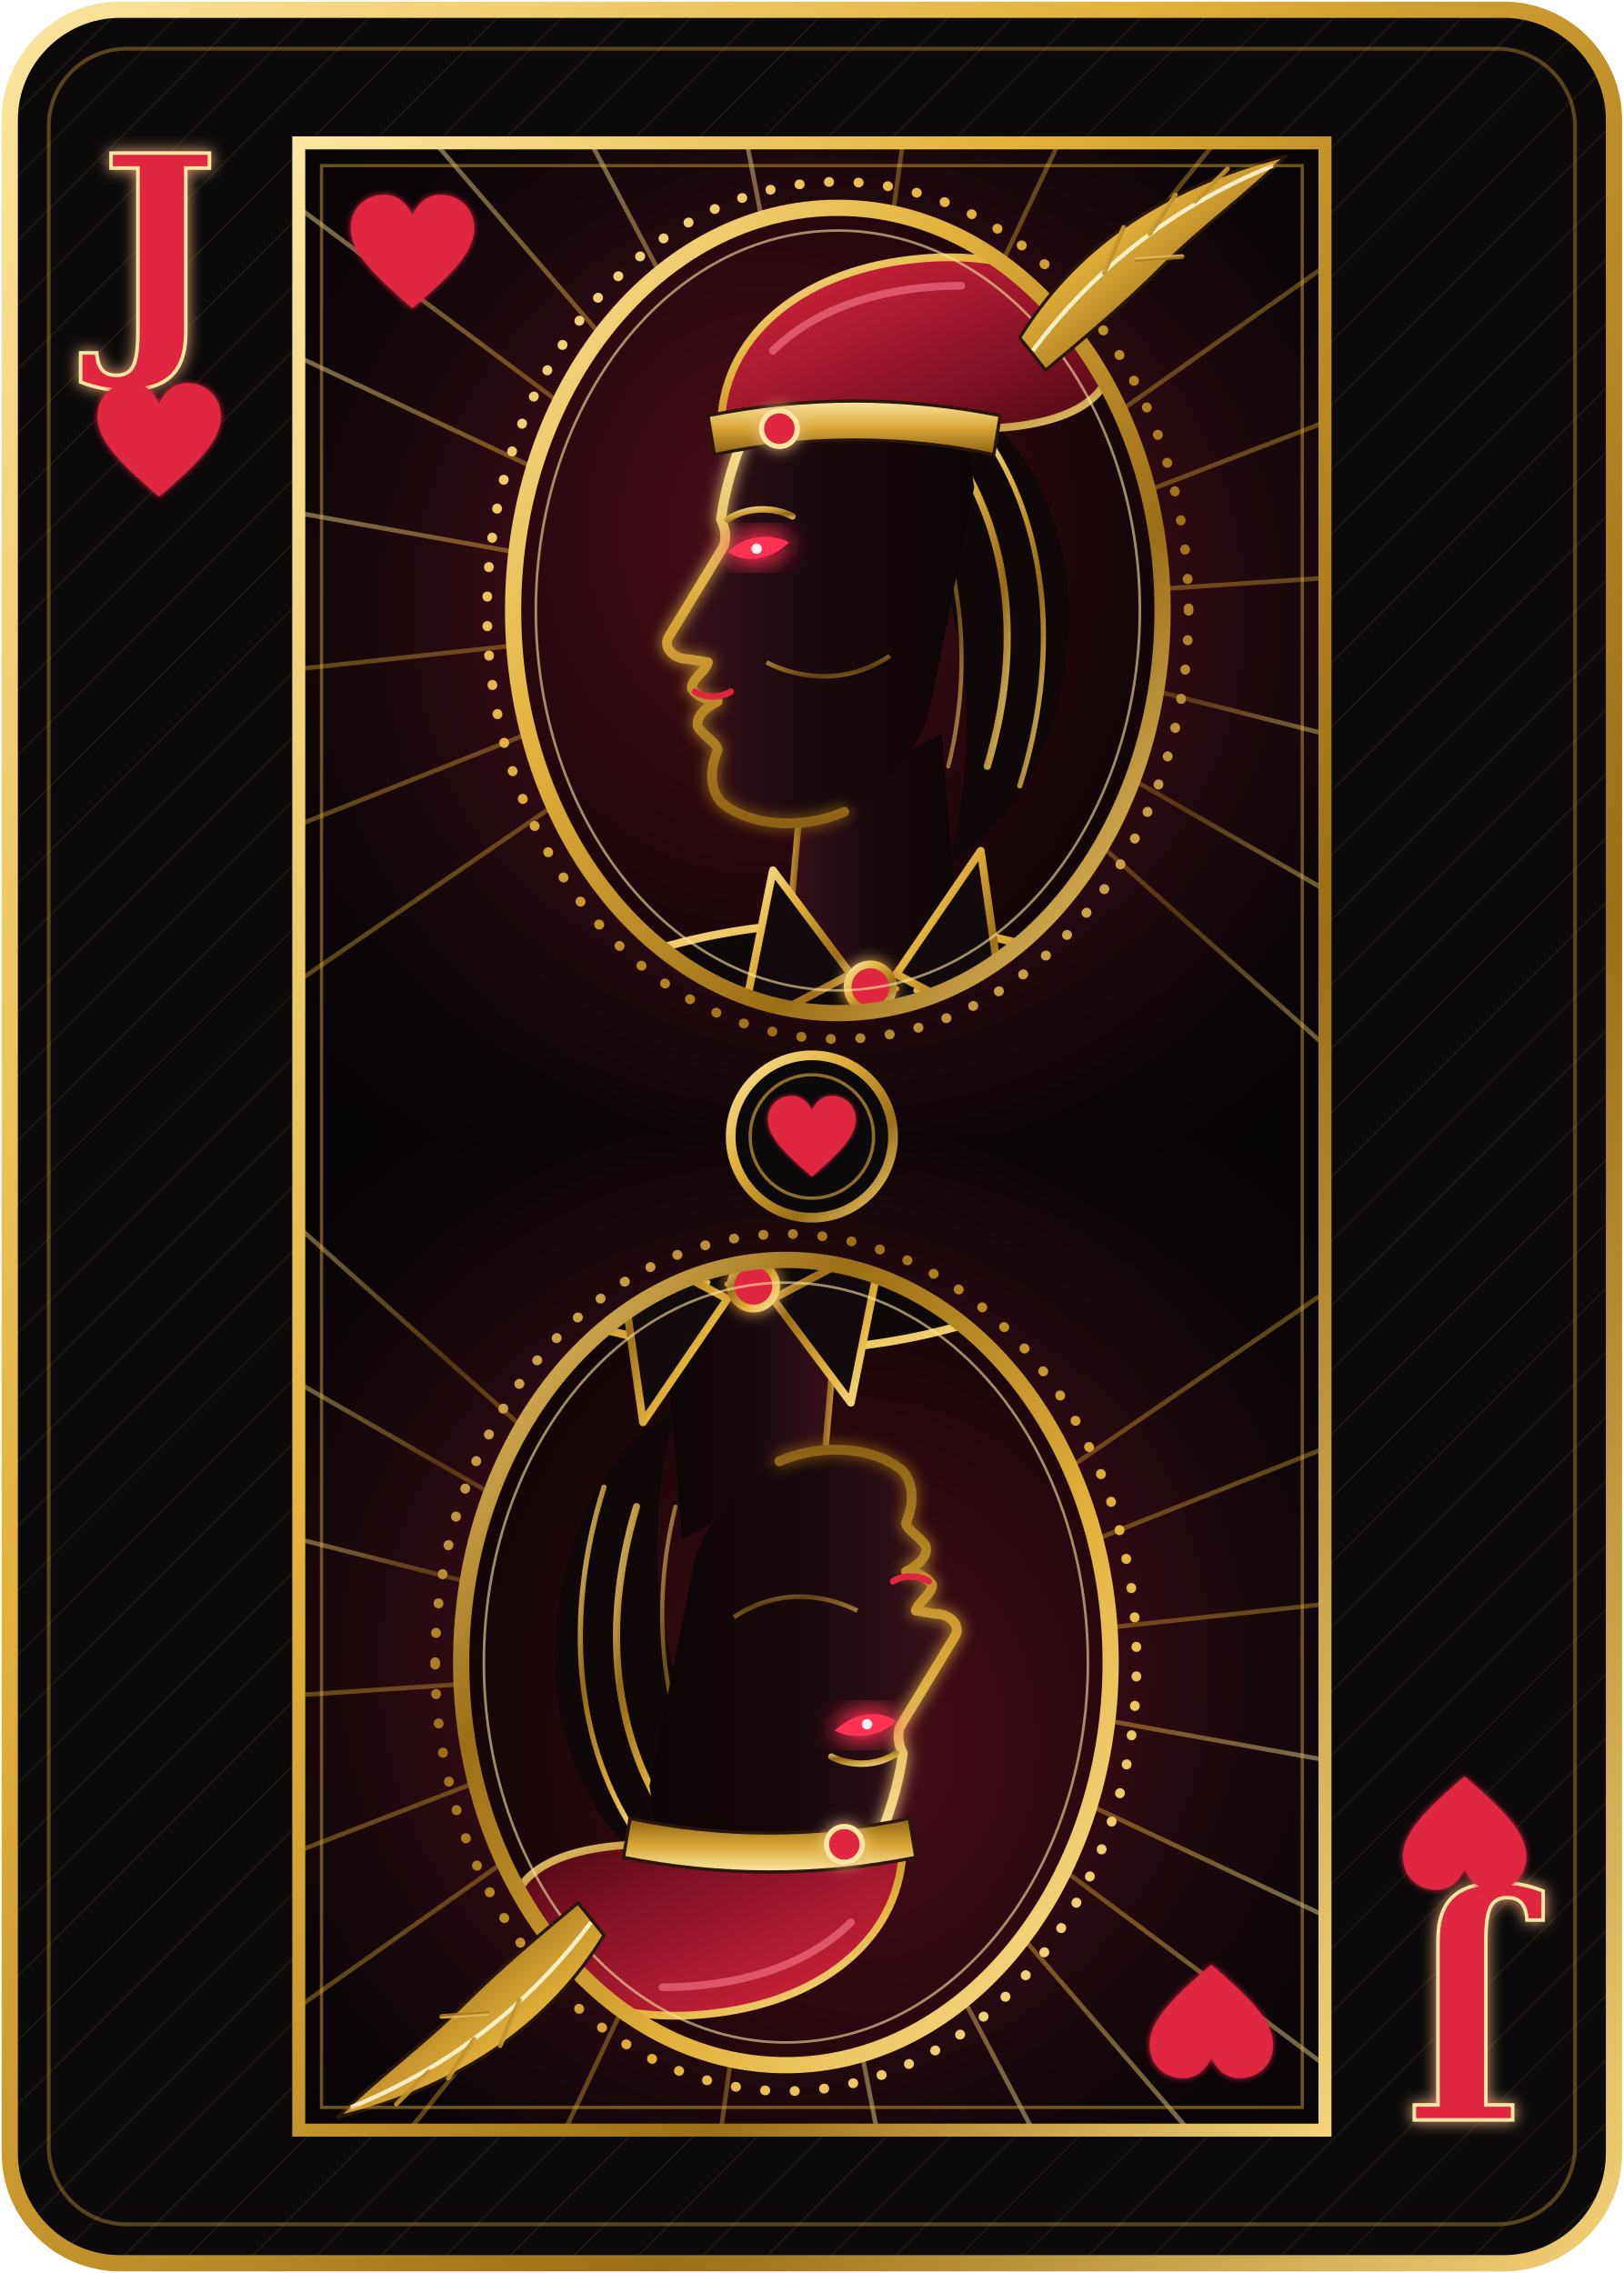
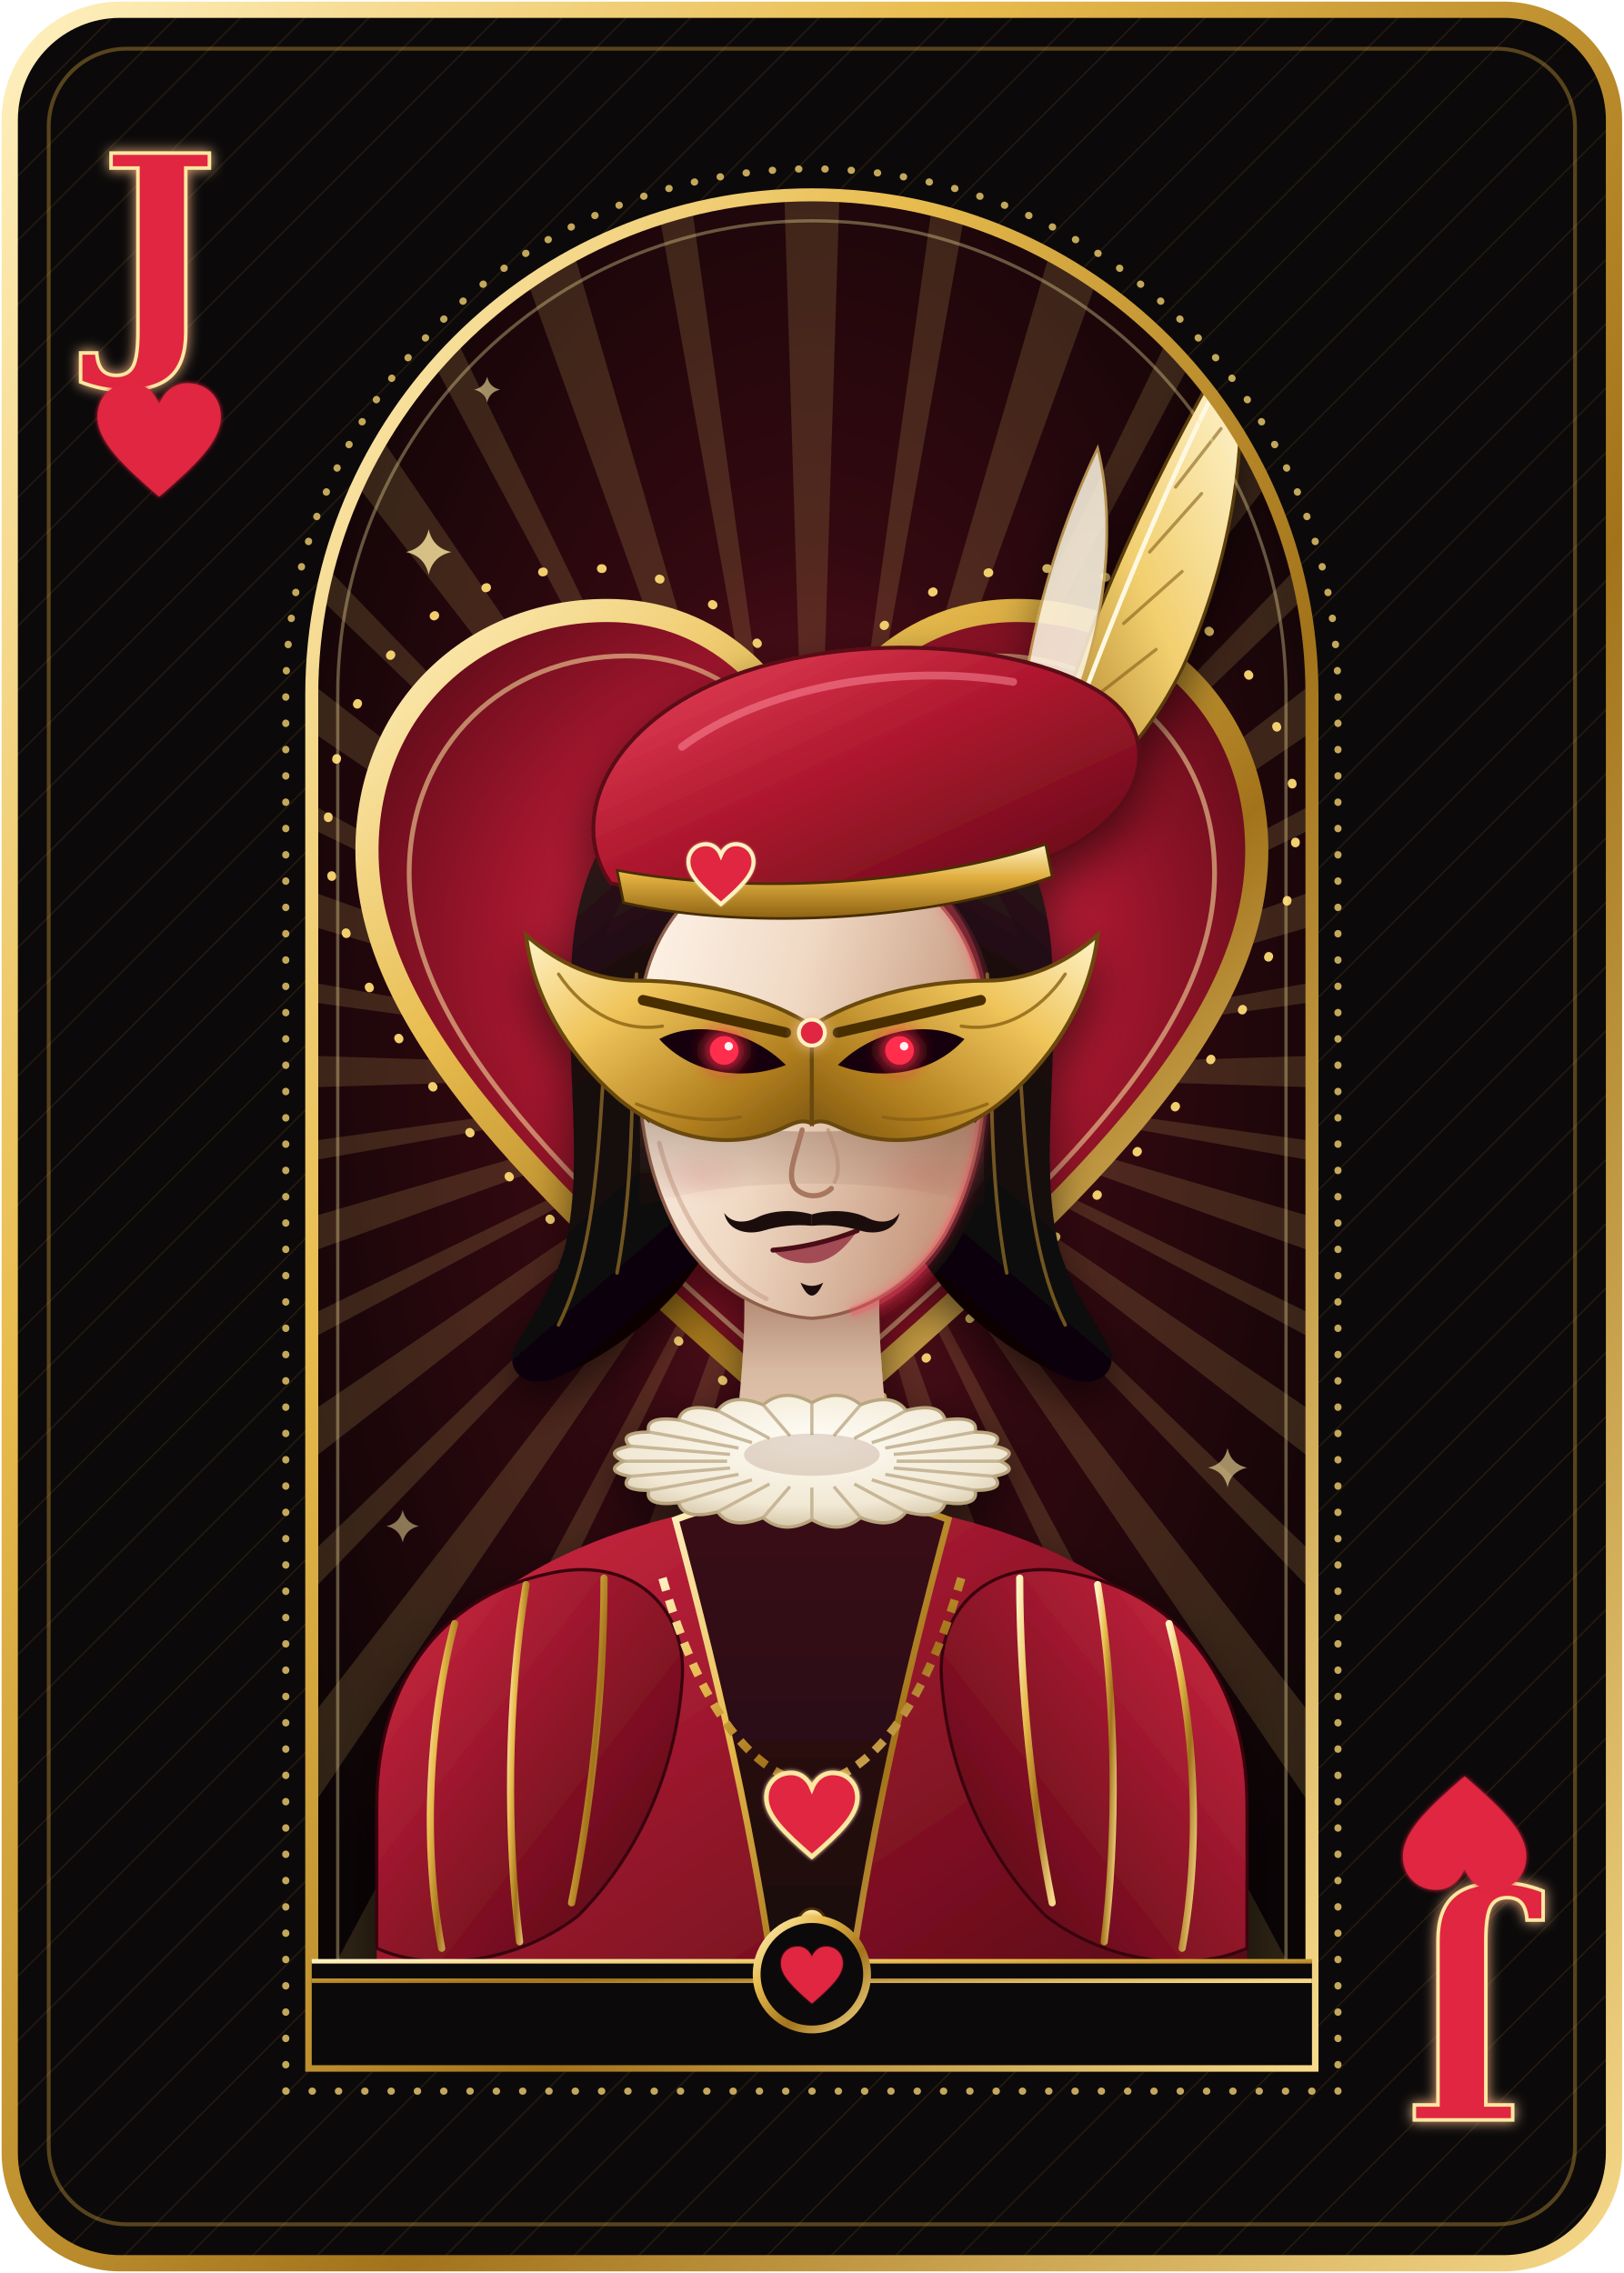
<svg xmlns="http://www.w3.org/2000/svg" viewBox="0 0 500 700" width="500" height="700">
  <defs>
    <path id="heart" d="M50 92 C 20 66, 0 47, 0 27 C 0 11, 12 0, 27 0 C 38 0, 46 7, 50 17 C 54 7, 62 0, 73 0 C 88 0, 100 11, 100 27 C 100 47, 80 66, 50 92 Z" />
    <linearGradient id="gold" x1="0" y1="0" x2="1" y2="1">
-       <stop offset="0" stop-color="#FBE7A1" />
-       <stop offset="0.35" stop-color="#E3B23C" />
-       <stop offset="0.7" stop-color="#9C6E17" />
-       <stop offset="1" stop-color="#F3D27A" />
+       <stop offset="0" stop-color="#FFF1C1" />
+       <stop offset="0.3" stop-color="#E8BC4E" />
+       <stop offset="0.62" stop-color="#A2731A" />
+       <stop offset="1" stop-color="#F6D98A" />
    </linearGradient>
    <linearGradient id="goldV" x1="0" y1="0" x2="0" y2="1">
-       <stop offset="0" stop-color="#FBE7A1" />
-       <stop offset="0.5" stop-color="#D9A637" />
+       <stop offset="0" stop-color="#FFF1C1" />
+       <stop offset="0.45" stop-color="#E0AE3E" />
      <stop offset="1" stop-color="#8E6214" />
    </linearGradient>
-     <radialGradient id="field" cx="0.5" cy="0.45" r="0.7">
-       <stop offset="0" stop-color="#3A0B16" />
-       <stop offset="0.5" stop-color="#14070B" />
-       <stop offset="1" stop-color="#070405" />
-     </radialGradient>
-     <radialGradient id="velvet" cx="0.38" cy="0.4" r="0.75">
-       <stop offset="0" stop-color="#4A0D1B" />
-       <stop offset="0.7" stop-color="#1C0609" />
-       <stop offset="1" stop-color="#0B0304" />
-     </radialGradient>
-     <radialGradient id="aura" cx="0.5" cy="0.5" r="0.5">
-       <stop offset="0" stop-color="#FF2E4D" stop-opacity="0.6" />
-       <stop offset="0.5" stop-color="#C41E3A" stop-opacity="0.18" />
-       <stop offset="1" stop-color="#C41E3A" stop-opacity="0" />
-     </radialGradient>
-     <linearGradient id="face" x1="0" y1="0" x2="1" y2="0">
-       <stop offset="0" stop-color="#3B111C" />
-       <stop offset="0.45" stop-color="#1C090E" />
-       <stop offset="1" stop-color="#0B0405" />
-     </linearGradient>
-     <linearGradient id="capVelvet" x1="0" y1="0" x2="1" y2="1">
-       <stop offset="0" stop-color="#E0263F" />
-       <stop offset="0.6" stop-color="#8E1428" />
+     <linearGradient id="mask" x1="0" y1="0" x2="1" y2="1">
+       <stop offset="0" stop-color="#FFF3C8" />
+       <stop offset="0.35" stop-color="#EFC45A" />
+       <stop offset="0.75" stop-color="#B07E1E" />
+       <stop offset="1" stop-color="#7A5410" />
+     </linearGradient>
+     <radialGradient id="field" cx="0.5" cy="0.45" r="0.62">
+       <stop offset="0" stop-color="#7A1426" />
+       <stop offset="0.42" stop-color="#330910" />
+       <stop offset="1" stop-color="#0A0405" />
+     </radialGradient>
+     <radialGradient id="halo" cx="0.5" cy="0.42" r="0.62">
+       <stop offset="0" stop-color="#E8344E" />
+       <stop offset="0.55" stop-color="#A3162D" />
+       <stop offset="1" stop-color="#4E0914" />
+     </radialGradient>
+     <linearGradient id="skin" x1="0" y1="0" x2="1" y2="0.35">
+       <stop offset="0" stop-color="#FFF6EC" />
+       <stop offset="0.5" stop-color="#F0D9C4" />
+       <stop offset="1" stop-color="#C79A80" />
+     </linearGradient>
+     <linearGradient id="neck" x1="0" y1="0" x2="0" y2="1">
+       <stop offset="0" stop-color="#A97C66" />
+       <stop offset="0.5" stop-color="#D8B9A2" />
+       <stop offset="1" stop-color="#E9CDB6" />
+     </linearGradient>
+     <linearGradient id="hair" x1="0" y1="0" x2="0.4" y2="1">
+       <stop offset="0" stop-color="#3A1A20" />
+       <stop offset="0.6" stop-color="#160A0C" />
+       <stop offset="1" stop-color="#080405" />
+     </linearGradient>
+     <linearGradient id="velvet" x1="0" y1="0" x2="1" y2="1">
+       <stop offset="0" stop-color="#F0485F" />
+       <stop offset="0.45" stop-color="#B0182F" />
+       <stop offset="1" stop-color="#560915" />
+     </linearGradient>
+     <linearGradient id="doublet" x1="0" y1="0" x2="0" y2="1">
+       <stop offset="0" stop-color="#3B0D17" />
+       <stop offset="1" stop-color="#12050A" />
+     </linearGradient>
+     <linearGradient id="plume" x1="0" y1="1" x2="1" y2="0">
+       <stop offset="0" stop-color="#9C6E17" />
+       <stop offset="0.5" stop-color="#F2CF6E" />
+       <stop offset="1" stop-color="#FFF6D6" />
+     </linearGradient>
+     <radialGradient id="blush" cx="0.5" cy="0.5" r="0.5">
+       <stop offset="0" stop-color="#E0263F" stop-opacity="0.1" />
+       <stop offset="1" stop-color="#E0263F" stop-opacity="0" />
+     </radialGradient>
+     <radialGradient id="lace" cx="0.5" cy="0.35" r="0.7">
+       <stop offset="0" stop-color="#FFFDF6" />
+       <stop offset="0.7" stop-color="#F1E8D4" />
+       <stop offset="1" stop-color="#CDBE9C" />
+     </radialGradient>
+     <linearGradient id="sleeve" x1="0" y1="0" x2="1" y2="1">
+       <stop offset="0" stop-color="#D72A44" />
+       <stop offset="0.5" stop-color="#8E1428" />
      <stop offset="1" stop-color="#4A0812" />
    </linearGradient>
-     <filter id="glow" x="-60%" y="-60%" width="220%" height="220%">
-       <feGaussianBlur stdDeviation="4" result="b" />
+     <linearGradient id="maskShadow" x1="0" y1="0" x2="0" y2="1">
+       <stop offset="0" stop-color="#6E4A3A" stop-opacity="0.45" />
+       <stop offset="1" stop-color="#6E4A3A" stop-opacity="0" />
+     </linearGradient>
+     <filter id="glow" x="-150%" y="-150%" width="400%" height="400%">
+       <feGaussianBlur stdDeviation="3.2" result="b" />
      <feMerge>
        <feMergeNode in="b" />
        <feMergeNode in="b" />
        <feMergeNode in="SourceGraphic" />
      </feMerge>
    </filter>
    <filter id="soft" x="-50%" y="-50%" width="200%" height="200%">
-       <feGaussianBlur stdDeviation="2.2" result="b" />
+       <feGaussianBlur stdDeviation="2" result="b" />
      <feMerge>
        <feMergeNode in="b" />
        <feMergeNode in="SourceGraphic" />
      </feMerge>
    </filter>
-     <clipPath id="topHalf">
-       <rect x="92" y="44" width="316" height="306" />
-     </clipPath>
-     <clipPath id="cameo">
-       <ellipse cx="258" cy="188" rx="100" ry="124" />
+     <filter id="shadow" x="-30%" y="-30%" width="160%" height="160%">
+       <feGaussianBlur in="SourceAlpha" stdDeviation="7" />
+       <feOffset dx="0" dy="6" result="o" />
+       <feComponentTransfer>
+         <feFuncA type="linear" slope="0.55" />
+       </feComponentTransfer>
+       <feMerge>
+         <feMergeNode />
+         <feMergeNode in="SourceGraphic" />
+       </feMerge>
+     </filter>
+     <clipPath id="arch">
+       <path d="M96 636 L96 214 A154 154 0 0 1 404 214 L404 636 Z" />
    </clipPath>
    <pattern id="lattice" width="14" height="14" patternUnits="userSpaceOnUse" patternTransform="rotate(45)">
      <path d="M0 0 L0 14" stroke="#E3B23C" stroke-width="0.8" stroke-opacity="0.12" />
    </pattern>
-     <g id="half">
-       <rect x="92" y="44" width="316" height="306" fill="url(#field)" />
-       <circle cx="258" cy="188" r="170" fill="url(#aura)" />
-       <g stroke="url(#gold)" stroke-width="1.4" opacity="0.45">
-         <path d="M258 188 L92 64" />
-         <path d="M258 188 L92 110" />
-         <path d="M258 188 L92 158" />
-         <path d="M258 188 L92 206" />
-         <path d="M258 188 L92 254" />
-         <path d="M258 188 L92 302" />
-         <path d="M258 188 L134 44" />
-         <path d="M258 188 L182 44" />
-         <path d="M258 188 L230 44" />
-         <path d="M258 188 L278 44" />
-         <path d="M258 188 L326 44" />
-         <path d="M258 188 L374 44" />
-         <path d="M258 188 L408 82" />
-         <path d="M258 188 L408 130" />
-         <path d="M258 188 L408 178" />
-         <path d="M258 188 L408 226" />
-         <path d="M258 188 L408 274" />
-         <path d="M258 188 L408 322" />
-       </g>
-       <use href="#heart" transform="translate(108 60) scale(0.38)" fill="#E0263F" filter="url(#soft)" />
-       <ellipse cx="258" cy="188" rx="100" ry="124" fill="url(#velvet)" />
-       <g clip-path="url(#cameo)">
-         <path d="M150 352 L150 318 C 186 292, 226 284, 262 284 C 300 284, 340 294, 370 318 L370 352 Z" fill="#0E0809" stroke="url(#gold)" stroke-width="2.5" />
-         <path d="M168 330 C 200 310, 230 304, 262 304 C 294 304, 326 312, 352 330" fill="none" stroke="url(#gold)" stroke-width="1.6" stroke-dasharray="1 6" stroke-linecap="round" />
-         <path d="M246 248 L240 300 L296 300 L290 226 Z" fill="url(#face)" />
-         <path d="M246 252 L242 298" fill="none" stroke="url(#gold)" stroke-width="2" opacity="0.8" />
-         <path d="M228 318 L238 268 L262 300 Z" fill="#120A0C" stroke="url(#gold)" stroke-width="2.4" stroke-linejoin="round" />
-         <path d="M310 318 L302 262 L276 300 Z" fill="#120A0C" stroke="url(#gold)" stroke-width="2.4" stroke-linejoin="round" />
-         <circle cx="268" cy="304" r="7" fill="#E0263F" stroke="url(#gold)" stroke-width="2.4" filter="url(#soft)" />
-         <path d="M288 120 C 318 130, 334 168, 328 206 C 324 234, 310 256, 292 266 C 298 244, 300 216, 294 192 C 290 170, 282 148, 266 132 Z" fill="#100708" />
-         <g fill="none" stroke="url(#gold)" stroke-linecap="round" opacity="0.95">
-           <path d="M290 134 C 310 160, 316 196, 304 236" stroke-width="2.2" />
-           <path d="M302 132 C 324 162, 326 204, 314 242" stroke-width="1.6" />
-           <path d="M282 146 C 296 170, 300 204, 292 236" stroke-width="1.3" opacity="0.7" />
-         </g>
-         <path d="M232 128                  C 226 140, 223 152, 222 160                  Q 224 164, 223 168                  L 206 196                  C 204 199, 207 203, 212 203                  L 218 204                  C 217 207, 213 209, 213 212                  C 215 215, 219 216, 221 216                  C 217 218, 214 221, 215 224                  C 217 227, 221 229, 221 231                  C 219 236, 218 242, 222 247                  C 230 254, 246 256, 260 250                  C 272 244, 282 232, 286 220                  L 300 150                  L 296 124                  C 280 118, 250 118, 232 128 Z" fill="url(#face)" />
-         <path d="M232 128 C 226 140, 223 152, 222 160 Q 224 164, 223 168 L 206 196 C 204 199, 207 203, 212 203 L 218 204 C 217 207, 213 209, 213 212 C 215 215, 219 216, 221 216 C 217 218, 214 221, 215 224 C 217 227, 221 229, 221 231 C 219 236, 218 242, 222 247 C 230 254, 246 256, 260 250" fill="none" stroke="url(#goldV)" stroke-width="3" stroke-linecap="round" stroke-linejoin="round" filter="url(#soft)" />
-         <path d="M236 204 C 248 210, 262 210, 274 202" fill="none" stroke="url(#gold)" stroke-width="1.4" opacity="0.55" />
-         <path d="M224 160 C 230 156, 238 156, 244 159" fill="none" stroke="url(#gold)" stroke-width="2" stroke-linecap="round" opacity="0.9" />
-         <path d="M224 170 C 229 165, 237 164, 243 167 C 238 172, 230 174, 224 170 Z" fill="#FF3352" filter="url(#glow)" />
-         <circle cx="233" cy="169" r="1.6" fill="#FFF0F2" />
-         <path d="M214 213 C 217 215, 222 215, 225 213" fill="none" stroke="#E0263F" stroke-width="2" stroke-linecap="round" />
-         <path d="M222 132 C 222 104, 246 84, 280 80 C 312 76, 340 88, 342 108 C 344 124, 326 132, 300 132 Z" fill="url(#capVelvet)" stroke="url(#gold)" stroke-width="2.4" stroke-linejoin="round" />
-         <path d="M238 108 C 252 94, 274 88, 296 88" fill="none" stroke="#FF8597" stroke-width="2.4" stroke-linecap="round" opacity="0.55" />
-         <path d="M218 128 C 248 122, 278 122, 308 128 L 306 140 C 278 134, 248 134, 220 140 Z" fill="url(#goldV)" stroke="#2A1608" stroke-width="1" />
-         <circle cx="240" cy="132" r="5.5" fill="#E0263F" stroke="#FBE7A1" stroke-width="1.6" filter="url(#soft)" />
-       </g>
-       <ellipse cx="258" cy="188" rx="100" ry="124" fill="none" stroke="url(#gold)" stroke-width="5" />
-       <ellipse cx="258" cy="188" rx="108" ry="132" fill="none" stroke="url(#gold)" stroke-width="3" stroke-dasharray="0.1 9" stroke-linecap="round" />
-       <ellipse cx="258" cy="188" rx="93" ry="117" fill="none" stroke="#FBE7A1" stroke-width="0.8" opacity="0.6" />
-       <path d="M314 104 C 330 78, 356 58, 396 48 C 384 60, 370 70, 358 82 C 346 94, 334 104, 322 114 Z" fill="url(#gold)" stroke="#2A1608" stroke-width="1" stroke-linejoin="round" />
-       <path d="M318 108 C 336 84, 360 64, 392 51" fill="none" stroke="#FFF6D6" stroke-width="1.3" opacity="0.9" />
-       <g stroke="url(#gold)" stroke-width="1.4" stroke-linecap="round" opacity="0.9">
-         <path d="M340 84 L346 70" />
-         <path d="M354 72 L362 60" />
-         <path d="M368 62 L378 52" />
-         <path d="M336 92 L350 92" />
-         <path d="M350 80 L364 79" />
-       </g>
-     </g>
+     <path id="hairBack" d="M250 226 C 204 226, 178 254, 176 296 C 174 330, 180 358, 174 384 C 170 398, 162 408, 158 416 C 156 424, 164 428, 172 424 C 186 418, 200 408, 210 396 C 216 388, 220 382, 222 378 L 250 378 Z" />
+     <path id="sleeveHalf" d="M116 600 L116 556 C 116 516, 138 490, 172 484 C 196 480, 212 496, 210 518 C 208 546, 196 572, 178 590 C 160 604, 134 608, 116 600 Z" />
+     <path id="lock" d="M252 258 C 226 258, 204 272, 196 298 C 192 314, 194 332, 200 346 C 186 332, 182 310, 186 290 C 194 262, 220 248, 252 250 Z" />
+     <path id="maskHalf" d="M250 316 C 238 308, 218 302, 196 302 C 184 302, 172 297, 162 288 C 164 306, 174 324, 190 338 C 204 350, 222 354, 237 349 C 243 347, 246 344, 250 346 Z" />
+     <path id="eyeHole" d="M203 320 C 214 314, 231 317, 242 328 C 229 333, 213 331, 203 320 Z" />
+     <path id="collarHalf" d="M226 452 L 164 400 C 158 395, 150 398, 151 406 L 170 470 C 190 466, 210 460, 232 458 Z" />
  </defs>
  <rect x="3" y="3" width="494" height="694" rx="34" fill="#0C090A" />
  <rect x="3" y="3" width="494" height="694" rx="34" fill="url(#lattice)" />
  <rect x="3" y="3" width="494" height="694" rx="34" fill="none" stroke="url(#gold)" stroke-width="5" />
  <rect x="15" y="15" width="470" height="670" rx="24" fill="none" stroke="#E3B23C" stroke-opacity="0.35" stroke-width="1.2" />
-   <g clip-path="url(#topHalf)">
-     <use href="#half" />
-   </g>
-   <g transform="rotate(180 250 350)">
-     <g clip-path="url(#topHalf)">
-       <use href="#half" />
+   <g clip-path="url(#arch)">
+     <rect x="90" y="50" width="320" height="600" fill="url(#field)" />
+     <g fill="#F2CF6E" opacity="0.16">
+       <path d="M250 330 L669.79 316.81 L669.79 343.19 Z" />
+       <path d="M250 330 L576.87 375.36 L574.89 387.87 Z" />
+       <path d="M250 330 L653.32 447.18 L645.17 472.27 Z" />
+       <path d="M250 330 L546.85 474.14 L541.1 485.43 Z" />
+       <path d="M250 330 L597.37 566.08 L581.87 587.42 Z" />
+       <path d="M250 330 L487.78 558.82 L478.82 567.78 Z" />
+       <path d="M250 330 L507.42 661.87 L486.08 677.37 Z" />
+       <path d="M250 330 L405.43 621.1 L394.14 626.85 Z" />
+       <path d="M250 330 L392.27 725.17 L367.18 733.32 Z" />
+       <path d="M250 330 L307.87 654.89 L295.36 656.87 Z" />
+       <path d="M250 330 L263.19 749.79 L236.81 749.79 Z" />
+       <path d="M250 330 L204.64 656.87 L192.13 654.89 Z" />
+       <path d="M250 330 L132.82 733.32 L107.73 725.17 Z" />
+       <path d="M250 330 L105.86 626.85 L94.57 621.1 Z" />
+       <path d="M250 330 L13.92 677.37 L-7.42 661.87 Z" />
+       <path d="M250 330 L21.18 567.78 L12.22 558.82 Z" />
+       <path d="M250 330 L-81.87 587.42 L-97.37 566.08 Z" />
+       <path d="M250 330 L-41.1 485.43 L-46.85 474.14 Z" />
+       <path d="M250 330 L-145.17 472.27 L-153.32 447.18 Z" />
+       <path d="M250 330 L-74.89 387.87 L-76.87 375.36 Z" />
+       <path d="M250 330 L-169.79 343.19 L-169.79 316.81 Z" />
+       <path d="M250 330 L-76.87 284.64 L-74.89 272.13 Z" />
+       <path d="M250 330 L-153.32 212.82 L-145.17 187.73 Z" />
+       <path d="M250 330 L-46.85 185.86 L-41.1 174.57 Z" />
+       <path d="M250 330 L-97.37 93.92 L-81.87 72.58 Z" />
+       <path d="M250 330 L12.22 101.18 L21.18 92.22 Z" />
+       <path d="M250 330 L-7.42 -1.87 L13.92 -17.37 Z" />
+       <path d="M250 330 L94.57 38.9 L105.86 33.15 Z" />
+       <path d="M250 330 L107.73 -65.17 L132.82 -73.32 Z" />
+       <path d="M250 330 L192.13 5.11 L204.64 3.13 Z" />
+       <path d="M250 330 L236.81 -89.79 L263.19 -89.79 Z" />
+       <path d="M250 330 L295.36 3.13 L307.87 5.11 Z" />
+       <path d="M250 330 L367.18 -73.32 L392.27 -65.17 Z" />
+       <path d="M250 330 L394.14 33.15 L405.43 38.9 Z" />
+       <path d="M250 330 L486.08 -17.37 L507.42 -1.87 Z" />
+       <path d="M250 330 L478.82 92.22 L487.78 101.18 Z" />
+       <path d="M250 330 L581.87 72.58 L597.37 93.92 Z" />
+       <path d="M250 330 L541.1 174.57 L546.85 185.86 Z" />
+       <path d="M250 330 L645.17 187.73 L653.32 212.82 Z" />
+       <path d="M250 330 L574.89 272.13 L576.87 284.64 Z" />
+     </g>
+     <path d="M132 163 Q133.26 168.74 139 170 Q133.26 171.26 132 177 Q130.74 171.26 125 170 Q130.74 168.74 132 163 Z" fill="#FBE7A1" opacity="0.8" />
+     <path d="M150 116 Q150.72 119.28 154 120 Q150.72 120.72 150 124 Q149.28 120.72 146 120 Q149.28 119.28 150 116 Z" fill="#FBE7A1" opacity="0.6" />
+     <path d="M372 296 Q372.72 299.28 376 300 Q372.72 300.72 372 304 Q371.28 300.72 368 300 Q371.28 299.28 372 296 Z" fill="#FBE7A1" opacity="0.55" />
+     <path d="M124 465 Q124.9 469.1 129 470 Q124.9 470.9 124 475 Q123.1 470.9 119 470 Q123.1 469.1 124 465 Z" fill="#FBE7A1" opacity="0.5" />
+     <path d="M378 446 Q379.08 450.92 384 452 Q379.08 453.08 378 458 Q376.92 453.08 372 452 Q376.92 450.92 378 446 Z" fill="#FBE7A1" opacity="0.6" />
+     <use href="#heart" transform="translate(113 188) scale(2.74)" fill="url(#halo)" />
+     <use href="#heart" transform="translate(113 188) scale(2.74)" fill="none" stroke="url(#gold)" stroke-width="2.6" />
+     <use href="#heart" transform="translate(126 202) scale(2.48)" fill="none" stroke="#FBE7A1" stroke-opacity="0.55" stroke-width="0.6" />
+     <use href="#heart" transform="translate(101 175) scale(2.98)" fill="none" stroke="#F2CF6E" stroke-width="0.9" stroke-dasharray="0.1 6" stroke-linecap="round" />
+     <g filter="url(#shadow)">
+       <path d="M318 250 C 332 198, 350 156, 380 104 C 386 136, 378 176, 364 206 C 352 230, 336 246, 318 250 Z" fill="url(#plume)" stroke="#5A3D0C" stroke-width="1" />
+       <path d="M322 246 C 340 196, 356 156, 378 112" fill="none" stroke="#FFF8E1" stroke-width="1.4" stroke-linecap="round" />
+       <g stroke="#7A5410" stroke-width="1" opacity="0.55" stroke-linecap="round">
+         <path d="M338 214 L 356 200" />
+         <path d="M346 192 L 364 176" />
+         <path d="M354 170 L 370 152" />
+         <path d="M362 150 L 376 132" />
+       </g>
+       <path d="M312 246 C 314 206, 322 172, 338 138 C 344 162, 340 194, 330 218 Z" fill="#FFF6E2" opacity="0.85" stroke="#C9A55B" stroke-width="0.8" />
+       <use href="#hairBack" fill="url(#hair)" />
+       <use href="#hairBack" transform="matrix(-1 0 0 1 500 0)" fill="url(#hair)" />
+       <path d="M116 640 L116 552 C 120 508, 158 480, 204 468 C 220 464, 232 460, 240 458 L 260 458 C 268 460, 280 464, 296 468 C 342 480, 380 508, 384 552 L 384 640 Z" fill="url(#sleeve)" />
+       <path d="M208 468 C 222 520, 236 580, 242 640 L 258 640 C 264 580, 278 520, 292 468 C 276 462, 262 460, 250 460 C 238 460, 224 462, 208 468 Z" fill="url(#doublet)" stroke="url(#gold)" stroke-width="2" />
+       <use href="#sleeveHalf" fill="url(#sleeve)" stroke="#3A0610" stroke-width="1" />
+       <use href="#sleeveHalf" transform="matrix(-1 0 0 1 500 0)" fill="url(#sleeve)" stroke="#3A0610" stroke-width="1" />
+       <g fill="none" stroke="url(#gold)" stroke-width="2.2" stroke-linecap="round">
+         <path d="M140 500 C 132 530, 130 568, 136 600" />
+         <path d="M162 488 C 156 524, 156 566, 160 598" />
+         <path d="M186 486 C 186 520, 182 556, 176 586" />
+         <path d="M360 500 C 368 530, 370 568, 364 600" />
+         <path d="M338 488 C 344 524, 344 566, 340 598" />
+         <path d="M314 486 C 314 520, 318 556, 324 586" />
+       </g>
+       <g fill="url(#goldV)" stroke="#4A2F06" stroke-width="0.8">
+         <circle cx="250" cy="592" r="4.2" />
+         <circle cx="250" cy="614" r="4.2" />
+       </g>
+       <path d="M204 486 C 216 528, 232 546, 250 550 C 268 546, 284 528, 296 486" fill="none" stroke="url(#gold)" stroke-width="2.6" stroke-dasharray="4 3" />
+       <use href="#heart" transform="translate(236 546) scale(0.28)" fill="#E0263F" stroke="#FBE7A1" stroke-width="5" filter="url(#soft)" />
+       <path d="M229 392 C 230 410, 228 432, 225 452 L 275 452 C 272 432, 270 410, 271 392 Z" fill="url(#neck)" />
+       <path d="M308 450 Q314.4 453.01 306.02 454.66 Q310.02 458.82 300.23 459 Q301.54 464.03 291.01 462.73 Q289.55 468.28 279 465.59 Q274.86 471.29 265.01 467.39 Q258.48 472.84 250 468 Q241.52 472.84 234.99 467.39 Q225.14 471.29 221 465.59 Q210.45 468.28 208.99 462.73 Q198.46 464.03 199.77 459 Q189.98 458.82 193.98 454.66 Q185.6 453.01 192 450 Q185.6 446.99 193.98 445.34 Q189.98 441.18 199.77 441 Q198.46 435.97 208.99 437.27 Q210.45 431.72 221 434.41 Q225.14 428.71 234.99 432.61 Q241.52 427.16 250 432 Q258.48 427.16 265.01 432.61 Q274.86 428.71 279 434.41 Q289.55 431.72 291.01 437.27 Q301.54 435.97 300.23 441 Q310.02 441.18 306.02 445.34 Q314.4 446.99 308 450 Z" fill="url(#lace)" stroke="#B9A57E" stroke-width="1" />
+       <path d="M276.1 450 L308 450 M275.21 452.1 L306.02 454.66 M272.6 454.05 L300.23 459 M268.46 455.73 L291.01 462.73 M263.05 457.01 L279 465.59 M256.76 457.82 L265.01 467.39 M250 458.1 L250 468 M243.24 457.82 L234.99 467.39 M236.95 457.01 L221 465.59 M231.54 455.73 L208.99 462.73 M227.4 454.05 L199.77 459 M224.79 452.1 L193.98 454.66 M223.9 450 L192 450 M224.79 447.9 L193.98 445.34 M227.4 445.95 L199.77 441 M231.54 444.27 L208.99 437.27 M236.95 442.99 L221 434.41 M243.24 442.18 L234.99 432.61 M250 441.9 L250 432 M256.76 442.18 L265.01 432.61 M263.05 442.99 L279 434.41 M268.46 444.27 L291.01 437.27 M272.6 445.95 L300.23 441 M275.21 447.9 L306.02 445.34" fill="none" stroke="#BFAE8C" stroke-width="1" opacity="0.85" />
+       <ellipse cx="250" cy="448" rx="20.88" ry="6.48" fill="#8E5E4A" opacity="0.22" />
+       <path d="M250 262 C 279 262, 301 282, 303 312 C 305 340, 301 362, 291 380 C 282 395, 266 405, 250 406 C 234 405, 218 395, 209 380 C 199 362, 195 340, 197 312 C 199 282, 221 262, 250 262 Z" fill="url(#skin)" stroke="#8E5E4A" stroke-width="1" />
+       <path d="M268 262 C 290 270, 302 290, 303 312 C 305 340, 301 362, 291 380 C 284 392, 274 400, 262 404" fill="none" stroke="#FF4D66" stroke-width="3" opacity="0.4" filter="url(#soft)" />
+       <path d="M203 352 C 208 372, 220 392, 236 400" fill="none" stroke="#B88A72" stroke-width="1.4" opacity="0.4" stroke-linecap="round" />
+       <path d="M197 338 C 220 352, 280 352, 303 338 L 303 372 C 280 362, 220 362, 197 372 Z" fill="url(#maskShadow)" />
+       <ellipse cx="216" cy="362" rx="16" ry="9" fill="url(#blush)" />
+       <ellipse cx="284" cy="362" rx="16" ry="9" fill="url(#blush)" />
+       <path d="M247 348 C 245 356, 242 362, 245 366 C 248 369, 253 369, 256 366" fill="none" stroke="#A8775F" stroke-width="1.6" stroke-linecap="round" />
+       <path d="M255 348 C 258 355, 259 360, 257 364" fill="none" stroke="#B88A72" stroke-width="1.2" opacity="0.6" stroke-linecap="round" />
+       <path d="M238 385 Q 251 383.5, 264 379 Q 257 389.5, 248 389 Q 241 388.5, 238 385 Z" fill="#A24B55" />
+       <path d="M238 385 Q 251 384, 264 379" fill="none" stroke="#4A0E16" stroke-width="1.5" stroke-linecap="round" />
+       <path d="M250 374 C 245 372.5, 238 372.5, 233 375 C 229 377, 225 376.5, 223 373.5 C 224 379, 230 380.5, 235 379 C 240 377.5, 245 377, 250 377.5 Z" fill="#1A0C0E" />
+       <path d="M250 374 C 255 372.5, 262 372.5, 267 375 C 271 377, 275 376.5, 277 373.5 C 276 379, 270 380.5, 265 379 C 260 377.5, 255 377, 250 377.5 Z" fill="#1A0C0E" />
+       <path d="M246.5 395 Q 250 403, 253.5 395 Q 250 397, 246.5 395 Z" fill="#1A0C0E" />
+       <use href="#lock" fill="url(#hair)" />
+       <use href="#lock" transform="matrix(-1 0 0 1 500 0)" fill="url(#hair)" />
+       <g fill="none" stroke="#E3B23C" stroke-width="1.1" opacity="0.45" stroke-linecap="round">
+         <path d="M188 304 C 184 340, 186 380, 172 408" />
+         <path d="M196 300 C 194 330, 196 360, 190 392" />
+         <path d="M312 304 C 316 340, 314 380, 328 408" />
+         <path d="M304 300 C 306 330, 304 360, 310 392" />
+       </g>
+       <use href="#maskHalf" fill="url(#mask)" stroke="#6B4A0E" stroke-width="1.2" />
+       <use href="#maskHalf" transform="matrix(-1 0 0 1 500 0)" fill="url(#mask)" stroke="#6B4A0E" stroke-width="1.2" />
+       <g fill="none" stroke="#8A6212" stroke-width="1" opacity="0.8" stroke-linecap="round">
+         <path d="M172 300 C 180 312, 192 318, 204 316" />
+         <path d="M328 300 C 320 312, 308 318, 296 316" />
+         <path d="M196 340 C 206 344, 218 346, 228 344" />
+         <path d="M304 340 C 294 344, 282 346, 272 344" />
+       </g>
+       <use href="#eyeHole" fill="#140307" />
+       <use href="#eyeHole" transform="matrix(-1 0 0 1 500 0)" fill="#140307" />
+       <circle cx="223" cy="323.5" r="4.4" fill="#FF2E4D" filter="url(#glow)" />
+       <circle cx="277" cy="323.5" r="4.4" fill="#FF2E4D" filter="url(#glow)" />
+       <circle cx="224.4" cy="322.2" r="1.3" fill="#FFF0F2" />
+       <circle cx="278.4" cy="322.2" r="1.3" fill="#FFF0F2" />
+       <g fill="none" stroke="#4A2F06" stroke-width="3.2" stroke-linecap="round">
+         <path d="M198 308 L 242 318" />
+         <path d="M302 308 L 258 318" />
+       </g>
+       <circle cx="250" cy="318" r="4" fill="#E0263F" stroke="#FFF1C1" stroke-width="1.2" filter="url(#soft)" />
+       <path d="M188 272 C 174 252, 188 222, 226 208 C 264 194, 316 198, 340 214 C 360 228, 352 254, 318 266 C 284 276, 228 282, 188 272 Z" fill="url(#velvet)" stroke="#5A0915" stroke-width="1.2" />
+       <path d="M210 230 C 234 212, 276 204, 312 210" fill="none" stroke="#FF8FA0" stroke-width="2.4" stroke-linecap="round" opacity="0.5" />
+       <path d="M190 268 C 232 276, 286 272, 322 260 L 324 270 C 288 283, 232 287, 192 278 Z" fill="url(#goldV)" stroke="#4A2F06" stroke-width="0.8" />
+       <use href="#heart" transform="translate(212 260) scale(0.2)" fill="#E0263F" stroke="#FFF1C1" stroke-width="6" filter="url(#soft)" />
    </g>
  </g>
-   <rect x="92" y="44" width="316" height="612" fill="none" stroke="url(#gold)" stroke-width="4" />
-   <rect x="99" y="51" width="302" height="598" fill="none" stroke="#E3B23C" stroke-opacity="0.45" stroke-width="1" />
-   <line x1="92" y1="347" x2="408" y2="347" stroke="url(#gold)" stroke-width="1.6" />
-   <line x1="92" y1="353" x2="408" y2="353" stroke="url(#gold)" stroke-width="1.6" />
-   <circle cx="250" cy="350" r="25" fill="#0C090A" stroke="url(#gold)" stroke-width="3" />
-   <circle cx="250" cy="350" r="19" fill="none" stroke="#E3B23C" stroke-opacity="0.6" stroke-width="1" />
-   <use href="#heart" transform="translate(236.5 337.5) scale(0.27)" fill="#E0263F" filter="url(#soft)" />
+   <path d="M96 636 L96 214 A154 154 0 0 1 404 214 L404 636 Z" fill="none" stroke="url(#gold)" stroke-width="4" />
+   <path d="M88 644 L88 214 A162 162 0 0 1 412 214 L412 644 Z" fill="none" stroke="#F2CF6E" stroke-width="2.2" stroke-dasharray="0.1 8" stroke-linecap="round" opacity="0.8" />
+   <path d="M104 636 L104 214 A146 146 0 0 1 396 214 L396 636" fill="none" stroke="#FBE7A1" stroke-opacity="0.35" stroke-width="1" />
+   <rect x="96" y="604" width="308" height="32" fill="#0C090A" />
+   <path d="M96 604 L404 604 M96 610 L404 610" stroke="url(#gold)" stroke-width="1.4" />
+   <circle cx="250" cy="608" r="17" fill="#0C090A" stroke="url(#gold)" stroke-width="2.4" />
+   <use href="#heart" transform="translate(240.5 599.5) scale(0.19)" fill="#E0263F" filter="url(#soft)" />
  <g id="index">
-     <text x="49" y="104" text-anchor="middle" font-family="DejaVu Serif, Georgia, serif" font-weight="700" font-size="78" fill="#E0263F" stroke="#FBE7A1" stroke-width="1.1" filter="url(#soft)">J</text>
+     <text x="49" y="104" text-anchor="middle" font-family="Georgia, 'DejaVu Serif', serif" font-weight="700" font-size="78" fill="#E0263F" stroke="#FBE7A1" stroke-width="1.1" filter="url(#soft)">J</text>
    <use href="#heart" transform="translate(30 118) scale(0.38)" fill="#E0263F" filter="url(#soft)" />
  </g>
  <use href="#index" transform="rotate(180 250 350)" />
</svg>
